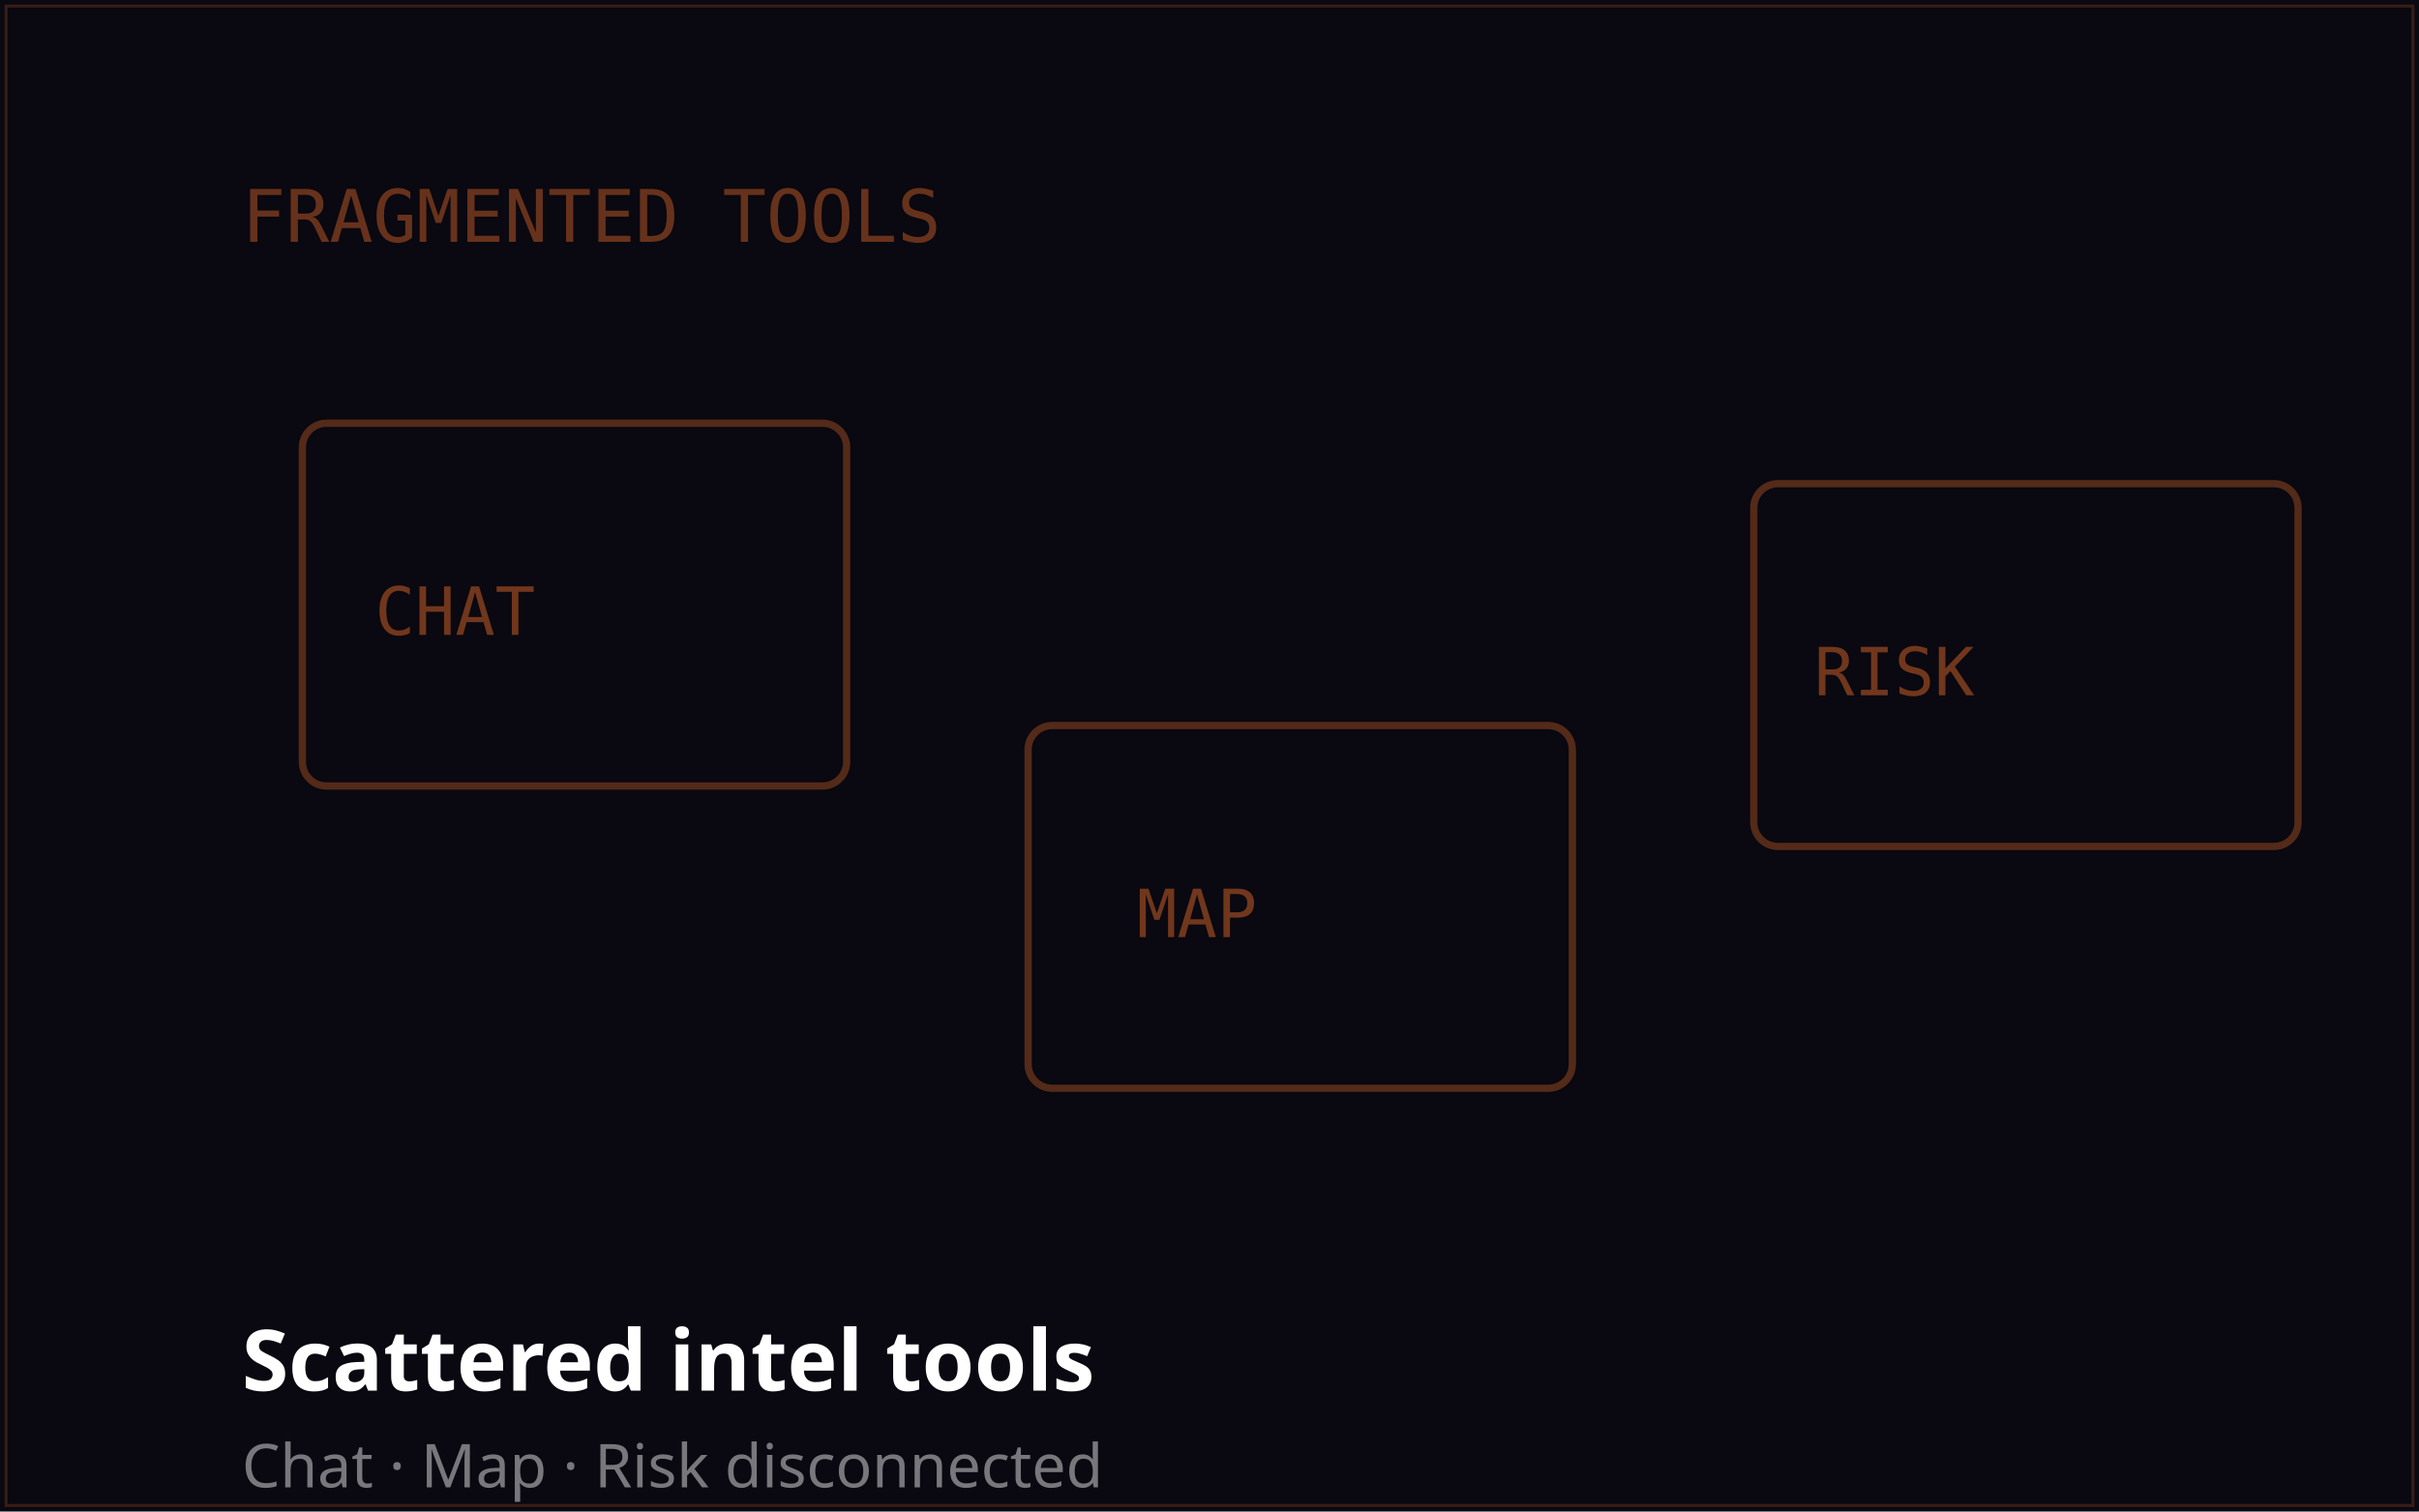
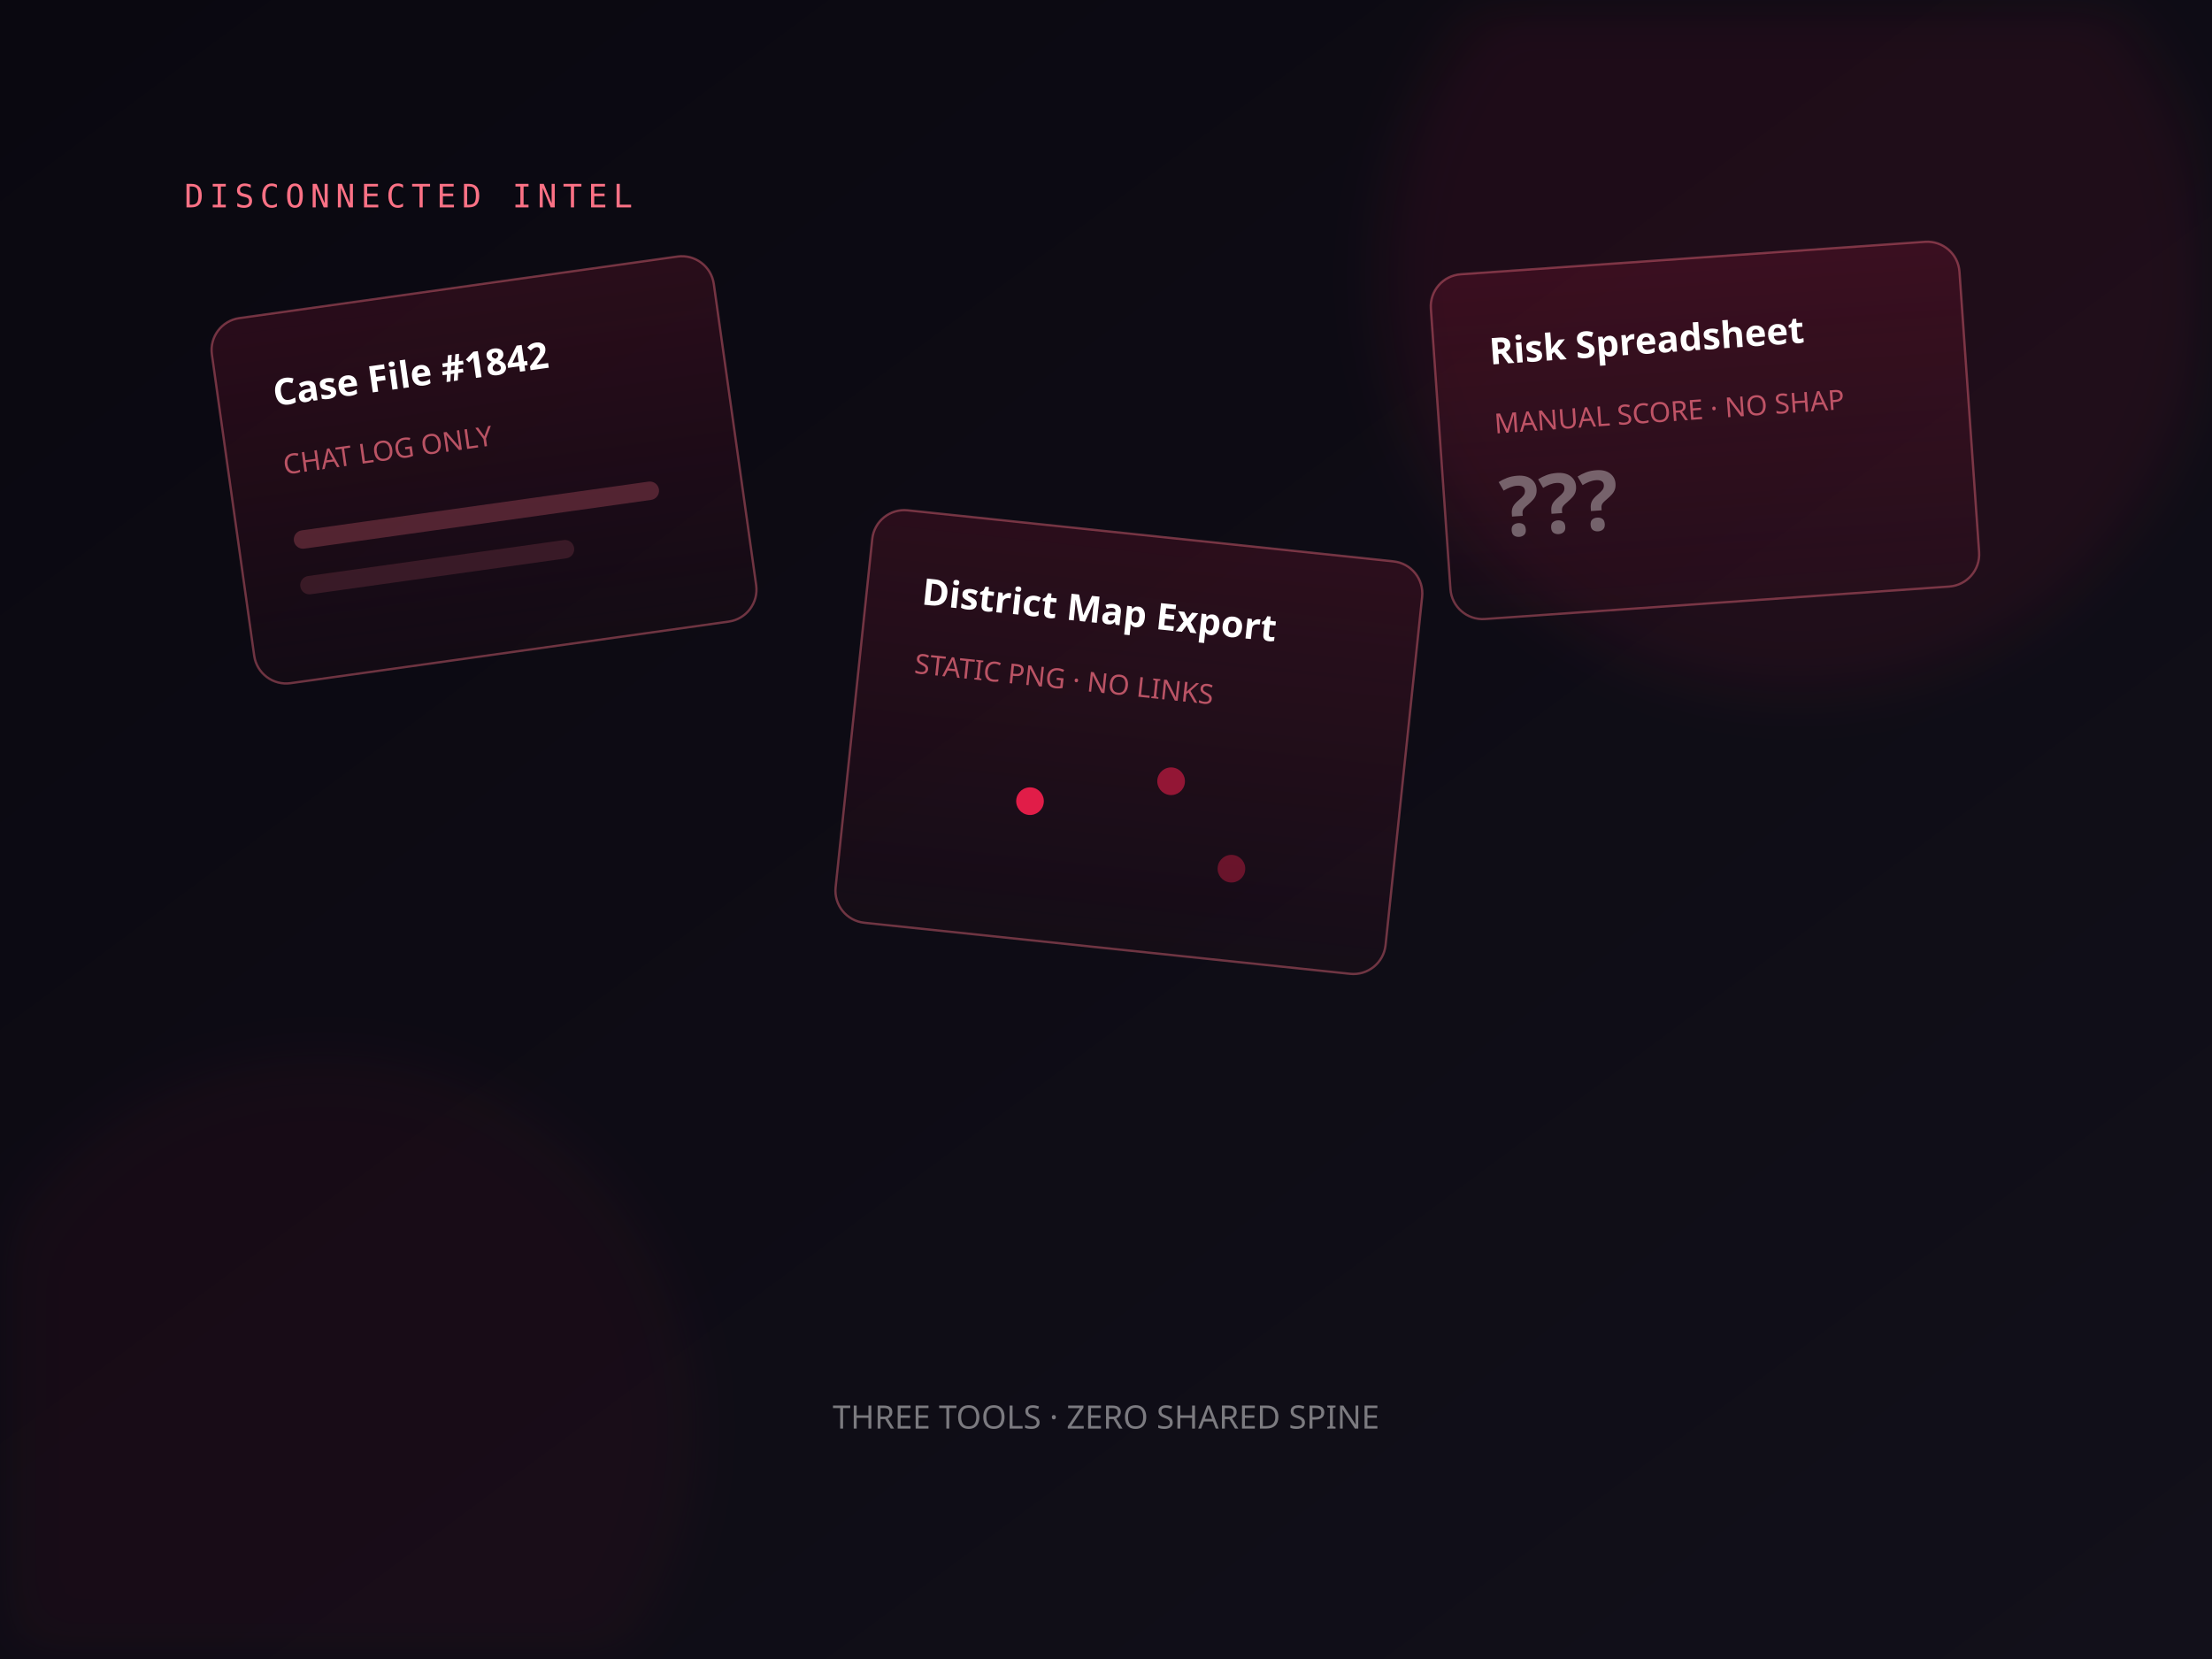
- <svg xmlns="http://www.w3.org/2000/svg" width="800" height="500" viewBox="0 0 400 250">
-   <rect width="400" height="250" fill="#0a0810" />
-   <rect x="1" y="1" width="398" height="248" fill="none" stroke="#C45C26" stroke-width="0.5" opacity="0.25" />
-   <rect x="50" y="70" width="90" height="60" rx="4" fill="none" stroke="#C45C26" stroke-width="1.2" opacity="0.4" />
-   <rect x="170" y="120" width="90" height="60" rx="4" fill="none" stroke="#C45C26" stroke-width="1.2" opacity="0.4" />
-   <rect x="290" y="80" width="90" height="60" rx="4" fill="none" stroke="#C45C26" stroke-width="1.2" opacity="0.4" />
-   <text x="62" y="105" fill="#C45C26" font-family="monospace" font-size="11" opacity="0.55">CHAT</text>
-   <text x="188" y="155" fill="#C45C26" font-family="monospace" font-size="11" opacity="0.55">MAP</text>
-   <text x="300" y="115" fill="#C45C26" font-family="monospace" font-size="11" opacity="0.55">RISK</text>
-   <text x="40" y="40" fill="#C45C26" font-family="monospace" font-size="12" opacity="0.5">FRAGMENTED TOOLS</text>
-   <text x="40" y="230" fill="#ffffff" font-family="system-ui,sans-serif" font-size="14" font-weight="600">Scattered intel tools</text>
-   <text x="40" y="246" fill="#ffffff" font-family="system-ui,sans-serif" font-size="10" opacity="0.45">Chat · Map · Risk disconnected</text>
+ <svg xmlns="http://www.w3.org/2000/svg" width="960" height="720" viewBox="0 0 960 720" fill="none">
+   <defs>
+     <linearGradient id="bg" x1="0" y1="0" x2="1" y2="1">
+       <stop offset="0%" stop-color="#0a0810" />
+       <stop offset="100%" stop-color="#12101a" />
+     </linearGradient>
+     <linearGradient id="panel" x1="0" y1="0" x2="0" y2="1">
+       <stop offset="0%" stop-color="#E11D48" stop-opacity="0.14" />
+       <stop offset="100%" stop-color="#E11D48" stop-opacity="0.03" />
+     </linearGradient>
+     <linearGradient id="glow" x1="0.5" y1="0" x2="0.5" y2="1">
+       <stop offset="0%" stop-color="#E11D48" stop-opacity="0.35" />
+       <stop offset="100%" stop-color="#E11D48" stop-opacity="0" />
+     </linearGradient>
+     <filter id="soft" x="-20%" y="-20%" width="140%" height="140%">
+       <feGaussianBlur stdDeviation="12" />
+     </filter>
+   </defs>
+   <rect width="960" height="720" fill="url(#bg)" />
+   <circle cx="780" cy="120" r="180" fill="#E11D48" opacity="0.08" filter="url(#soft)" />
+   <circle cx="140" cy="620" r="160" fill="#E11D48" opacity="0.05" filter="url(#soft)" />
+   <text x="80" y="90" fill="#FB7185" font-family="ui-monospace,Menlo,monospace" font-size="14" letter-spacing="0.18em">DISCONNECTED INTEL</text>
+   <g transform="translate(90,140) rotate(-8)">
+     <rect width="220" height="160" rx="14" fill="url(#panel)" stroke="#FB7185" stroke-opacity="0.4" />
+     <text x="24" y="40" fill="#FFFFFF" font-family="system-ui" font-size="16" font-weight="600">Case File #1842</text>
+     <text x="24" y="70" fill="#FB7185" font-family="ui-monospace" font-size="12" opacity="0.7">CHAT LOG ONLY</text>
+     <rect x="24" y="95" width="160" height="8" rx="4" fill="#FB7185" opacity="0.25" />
+     <rect x="24" y="115" width="120" height="8" rx="4" fill="#FB7185" opacity="0.15" />
+   </g>
+   <g transform="translate(380,220) rotate(6)">
+     <rect width="240" height="180" rx="14" fill="url(#panel)" stroke="#FB7185" stroke-opacity="0.4" />
+     <text x="24" y="40" fill="#FFFFFF" font-family="system-ui" font-size="16" font-weight="600">District Map Export</text>
+     <text x="24" y="70" fill="#FB7185" font-family="ui-monospace" font-size="12" opacity="0.7">STATIC PNG · NO LINKS</text>
+     <circle cx="80" cy="120" r="6" fill="#E11D48" />
+     <circle cx="140" cy="105" r="6" fill="#E11D48" opacity="0.6" />
+     <circle cx="170" cy="140" r="6" fill="#E11D48" opacity="0.4" />
+   </g>
+   <g transform="translate(620,120) rotate(-4)">
+     <rect width="230" height="150" rx="14" fill="url(#panel)" stroke="#FB7185" stroke-opacity="0.4" />
+     <text x="24" y="40" fill="#FFFFFF" font-family="system-ui" font-size="16" font-weight="600">Risk Spreadsheet</text>
+     <text x="24" y="70" fill="#FB7185" font-family="ui-monospace" font-size="12" opacity="0.7">MANUAL SCORE · NO SHAP</text>
+     <text x="24" y="115" fill="#FFFFFF" font-family="Space Grotesk" font-size="36" font-weight="700" opacity="0.35">???</text>
+   </g>
+   <text x="480" y="620" text-anchor="middle" fill="#FFFFFF" font-family="ui-monospace" font-size="14" opacity="0.45">THREE TOOLS · ZERO SHARED SPINE</text>
</svg>
